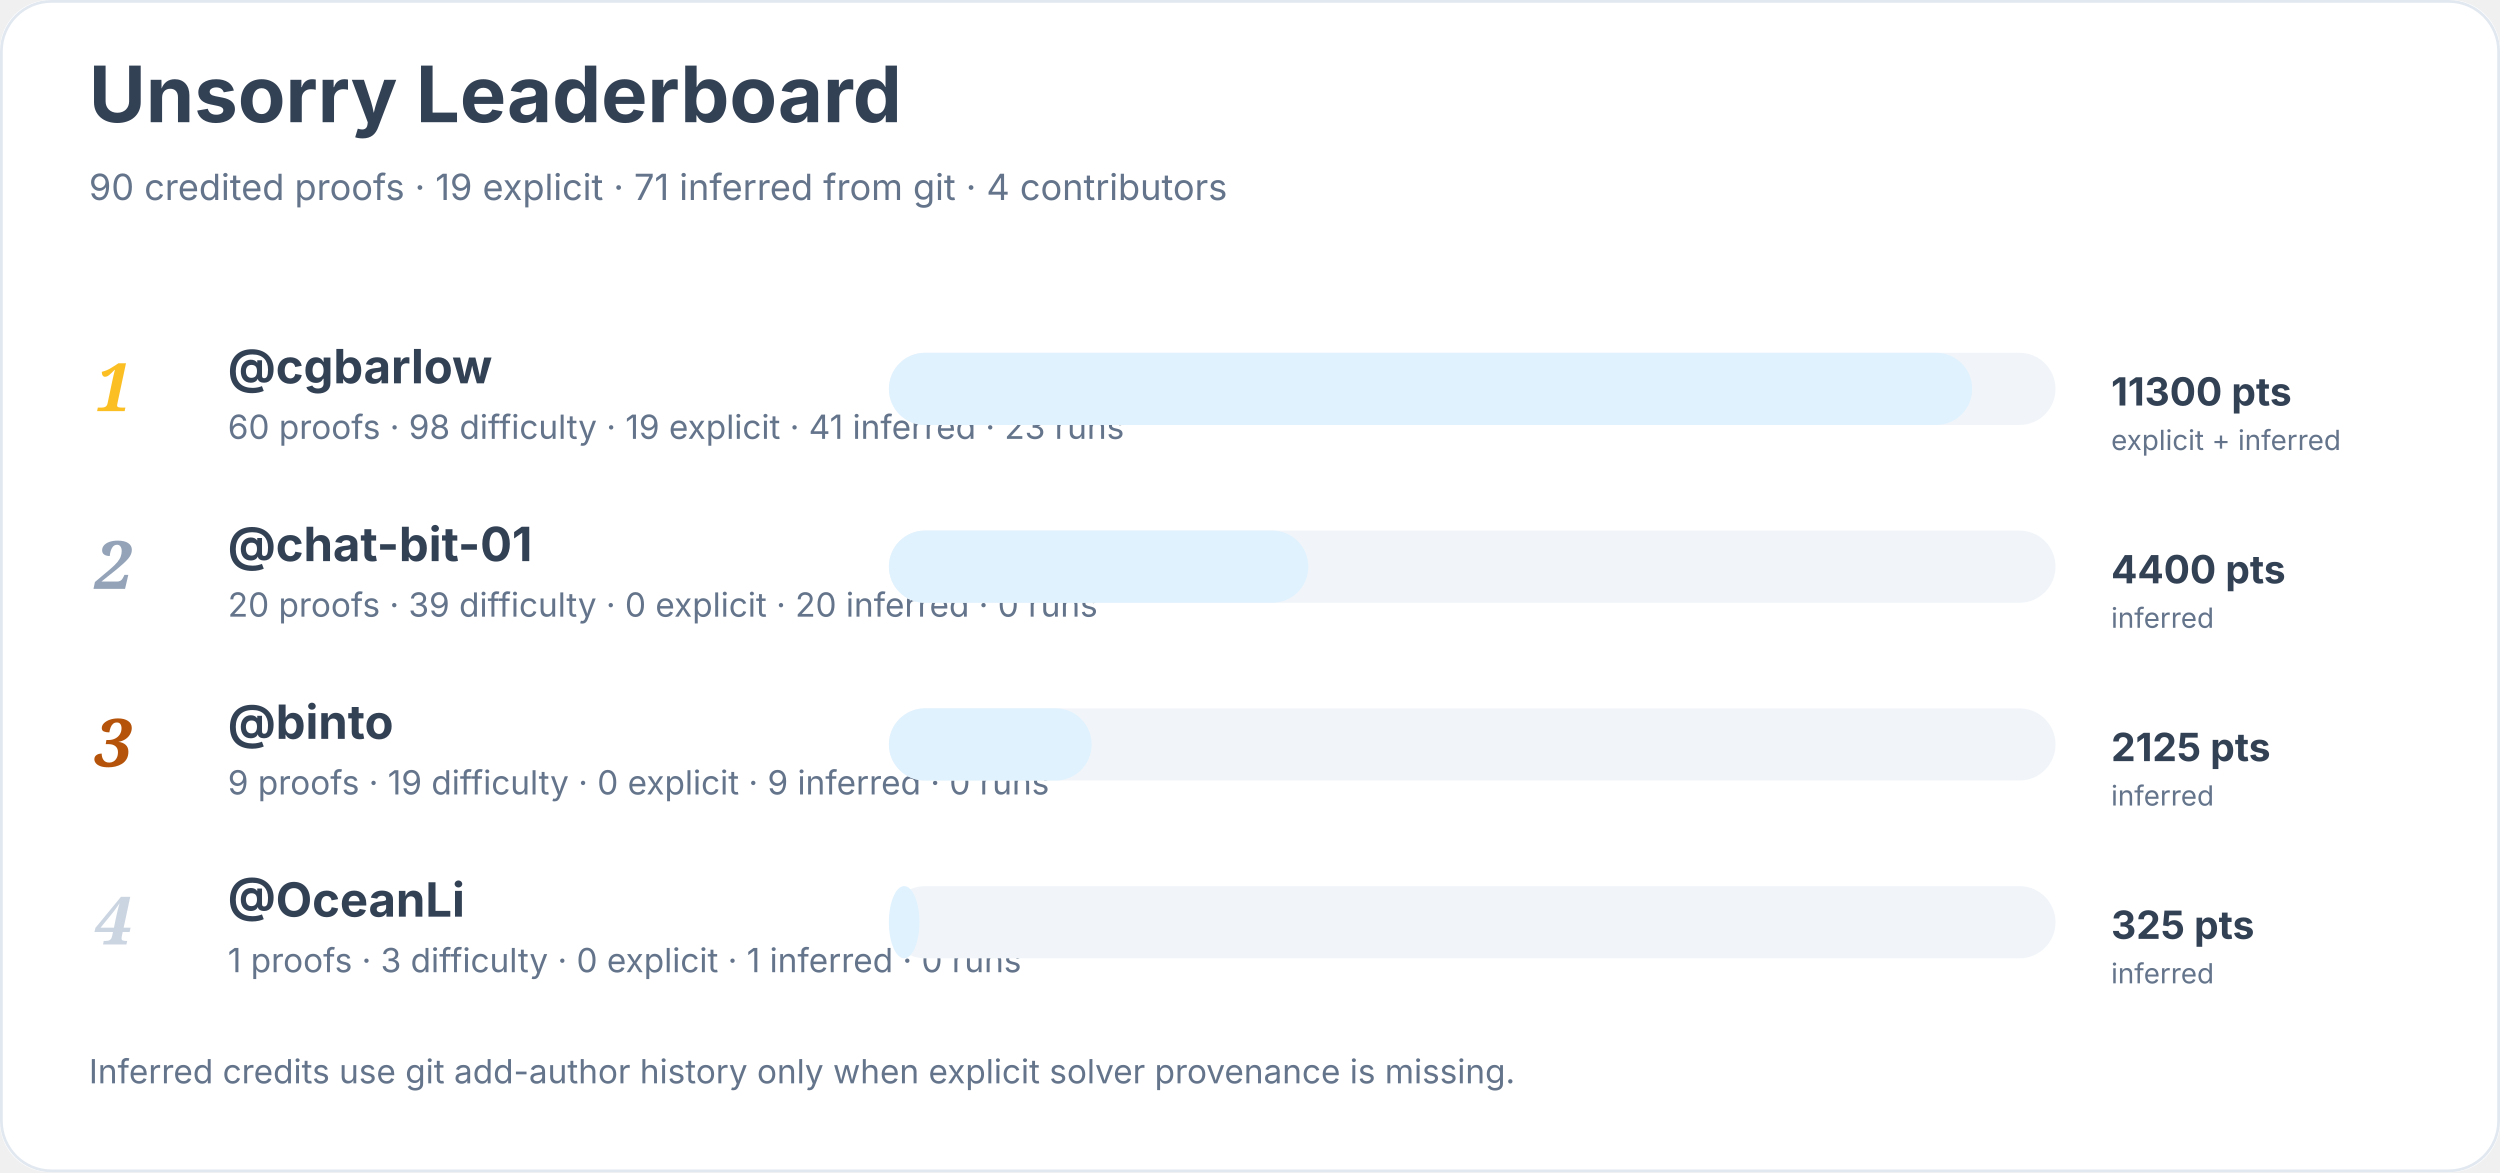
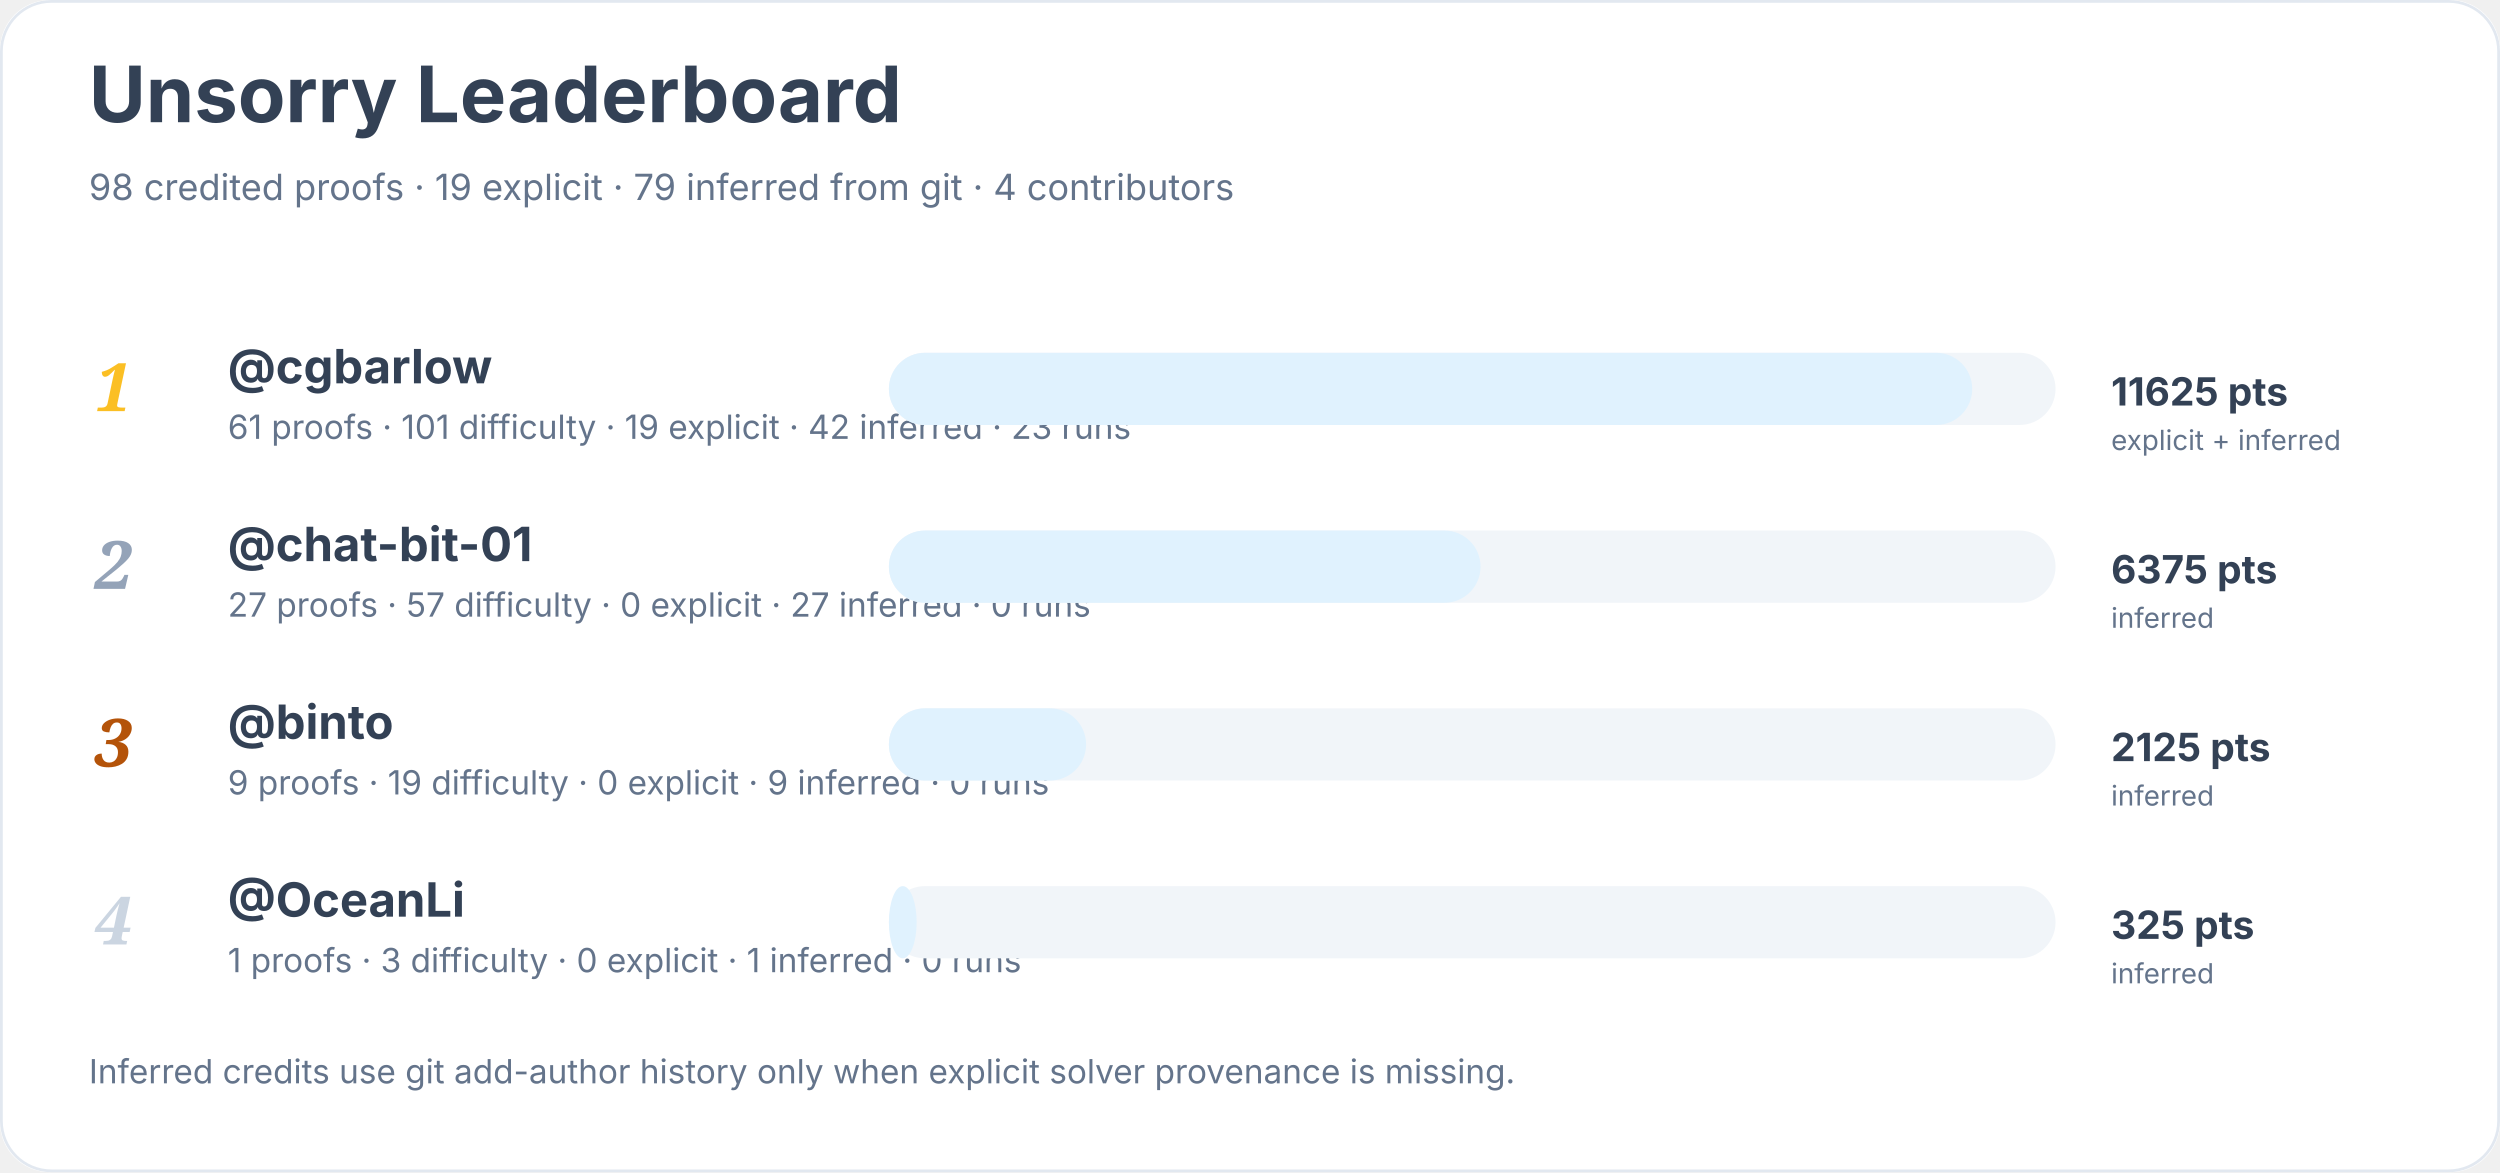
<svg xmlns="http://www.w3.org/2000/svg" width="900" height="422" viewBox="0 0 900 422" role="img" aria-labelledby="title desc">
  <rect width="900" height="100%" rx="18" fill="#ffffff" />
  <rect x="0.5" y="0.5" width="899" height="421" rx="18" fill="none" stroke="#e2e8f0" />
  <text x="32" y="44" font-family="Inter, system-ui, sans-serif" font-size="28" font-weight="700" fill="#334155">Unsorry Leaderboard</text>
-   <text x="32" y="72" font-family="Inter, system-ui, sans-serif" font-size="13" fill="#64748b">90 credited proofs · 19 explicit · 71 inferred from git · 4 contributors</text>
+   <text x="32" y="72" font-family="Inter, system-ui, sans-serif" font-size="13" fill="#64748b">98 credited proofs · 19 explicit · 79 inferred from git · 4 contributors</text>
  <text x="34" y="148" font-family="Georgia, serif" font-size="24" font-style="italic" font-weight="700" fill="#fbbf24">1</text>
  <a href="https://github.com/cgbarlow">
    <text x="82" y="138" font-family="Inter, system-ui, sans-serif" font-size="17" font-weight="650" fill="#334155">@cgbarlow</text>
  </a>
-   <text x="82" y="158" font-family="Inter, system-ui, sans-serif" font-size="12" fill="#64748b">60 proofs · 98 difficulty · 19 explicit · 41 inferred · 23 runs</text>
+   <text x="82" y="158" font-family="Inter, system-ui, sans-serif" font-size="12" fill="#64748b">61 proofs · 101 difficulty · 19 explicit · 42 inferred · 23 runs</text>
  <rect x="320" y="127" width="420" height="26" rx="13" fill="#f1f5f9" />
  <rect x="320" y="127" width="390" height="26" rx="13" fill="#e0f2fe" />
-   <text x="760" y="146" font-family="Inter, system-ui, sans-serif" font-size="14" font-weight="700" fill="#334155">11300 pts</text>
+   <text x="760" y="146" font-family="Inter, system-ui, sans-serif" font-size="14" font-weight="700" fill="#334155">11625 pts</text>
  <text x="760" y="162" font-family="Inter, system-ui, sans-serif" font-size="10" fill="#64748b">explicit + inferred</text>
  <text x="34" y="212" font-family="Georgia, serif" font-size="24" font-style="italic" font-weight="700" fill="#94a3b8">2</text>
  <a href="https://github.com/chat-bit-01">
    <text x="82" y="202" font-family="Inter, system-ui, sans-serif" font-size="17" font-weight="650" fill="#334155">@chat-bit-01</text>
  </a>
-   <text x="82" y="222" font-family="Inter, system-ui, sans-serif" font-size="12" fill="#64748b">20 proofs · 39 difficulty · 0 explicit · 20 inferred · 0 runs</text>
+   <text x="82" y="222" font-family="Inter, system-ui, sans-serif" font-size="12" fill="#64748b">27 proofs · 57 difficulty · 0 explicit · 27 inferred · 0 runs</text>
  <rect x="320" y="191" width="420" height="26" rx="13" fill="#f1f5f9" />
-   <rect x="320" y="191" width="151" height="26" rx="13" fill="#e0f2fe" />
-   <text x="760" y="210" font-family="Inter, system-ui, sans-serif" font-size="14" font-weight="700" fill="#334155">4400 pts</text>
+   <rect x="320" y="191" width="213" height="26" rx="13" fill="#e0f2fe" />
+   <text x="760" y="210" font-family="Inter, system-ui, sans-serif" font-size="14" font-weight="700" fill="#334155">6375 pts</text>
  <text x="760" y="226" font-family="Inter, system-ui, sans-serif" font-size="10" fill="#64748b">inferred</text>
  <text x="34" y="276" font-family="Georgia, serif" font-size="24" font-style="italic" font-weight="700" fill="#b45309">3</text>
  <a href="https://github.com/binto">
    <text x="82" y="266" font-family="Inter, system-ui, sans-serif" font-size="17" font-weight="650" fill="#334155">@binto</text>
  </a>
  <text x="82" y="286" font-family="Inter, system-ui, sans-serif" font-size="12" fill="#64748b">9 proofs · 19 difficulty · 0 explicit · 9 inferred · 0 runs</text>
  <rect x="320" y="255" width="420" height="26" rx="13" fill="#f1f5f9" />
-   <rect x="320" y="255" width="73" height="26" rx="13" fill="#e0f2fe" />
+   <rect x="320" y="255" width="71" height="26" rx="13" fill="#e0f2fe" />
  <text x="760" y="274" font-family="Inter, system-ui, sans-serif" font-size="14" font-weight="700" fill="#334155">2125 pts</text>
  <text x="760" y="290" font-family="Inter, system-ui, sans-serif" font-size="10" fill="#64748b">inferred</text>
  <text x="34" y="340" font-family="Georgia, serif" font-size="24" font-style="italic" font-weight="700" fill="#cbd5e1">4</text>
  <a href="https://github.com/OceanLi">
    <text x="82" y="330" font-family="Inter, system-ui, sans-serif" font-size="17" font-weight="650" fill="#334155">@OceanLi</text>
  </a>
  <text x="82" y="350" font-family="Inter, system-ui, sans-serif" font-size="12" fill="#64748b">1 proofs · 3 difficulty · 0 explicit · 1 inferred · 0 runs</text>
  <rect x="320" y="319" width="420" height="26" rx="13" fill="#f1f5f9" />
-   <rect x="320" y="319" width="11" height="26" rx="13" fill="#e0f2fe" />
+   <rect x="320" y="319" width="10" height="26" rx="13" fill="#e0f2fe" />
  <text x="760" y="338" font-family="Inter, system-ui, sans-serif" font-size="14" font-weight="700" fill="#334155">325 pts</text>
  <text x="760" y="354" font-family="Inter, system-ui, sans-serif" font-size="10" fill="#64748b">inferred</text>
  <text x="32" y="390" font-family="Inter, system-ui, sans-serif" font-size="12" fill="#64748b">Inferred credits use git add-author history only when explicit solver provenance is missing.</text>
</svg>
